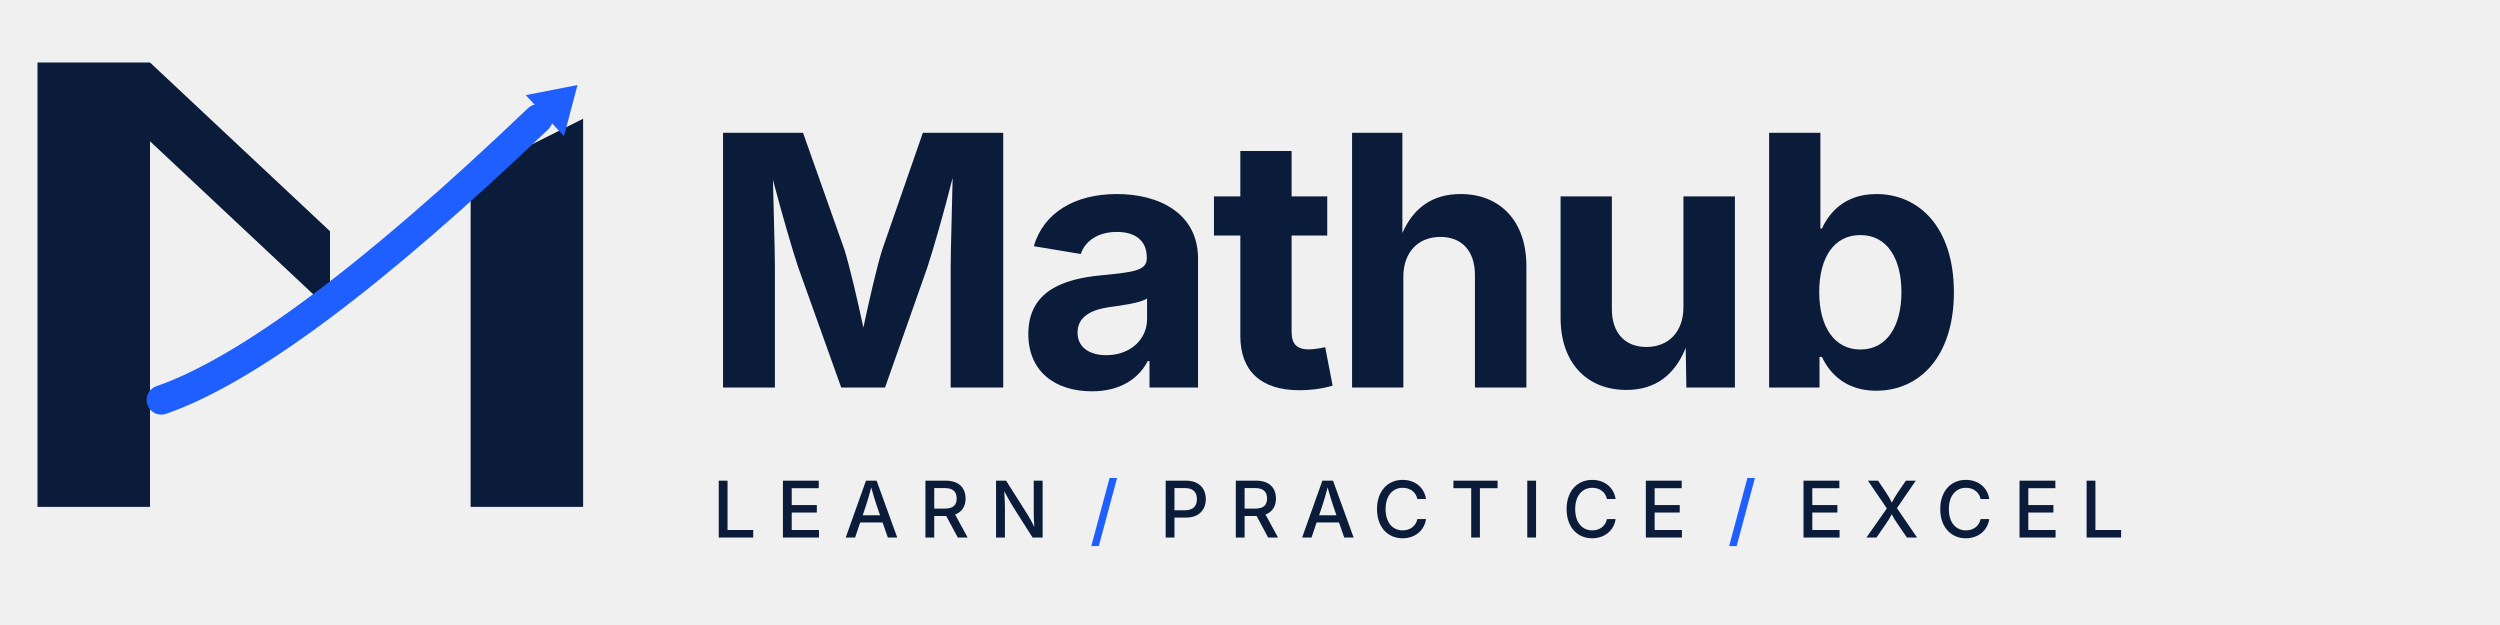
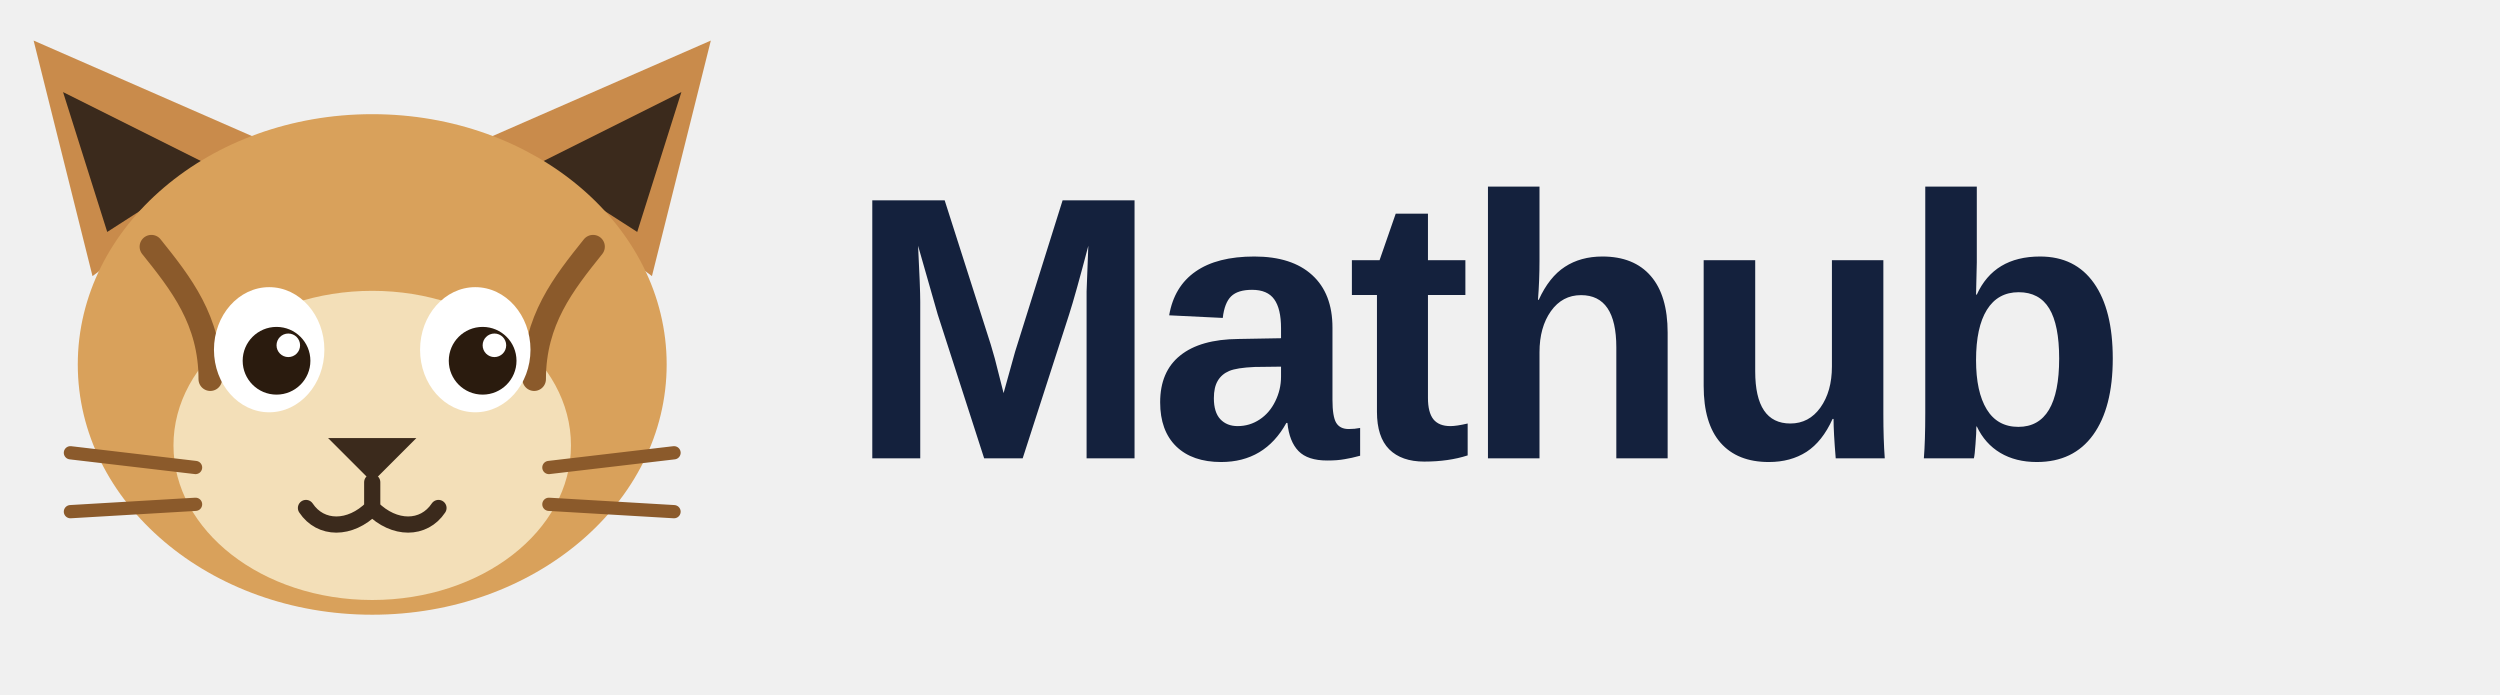
- <svg xmlns="http://www.w3.org/2000/svg" viewBox="0 0 400 100" width="400" height="100">
-   <g transform="translate(6 10) scale(0.9)">
-     <path fill="#0B1B3A" d="M0 0H20V79H0Z" />
-     <path fill="#0B1B3A" d="M20 0L52 30V44L20 14Z" />
-     <path fill="#0B1B3A" d="M77 20L97 10V79H77Z" />
-     <path fill="none" stroke="#1F5EFF" stroke-width="5.2" stroke-linecap="round" d="M22 60Q45 52 89 10" />
-     <path fill="#1F5EFF" d="M96 4L93.6 13.1L86.8 5.8Z" />
+ <svg xmlns="http://www.w3.org/2000/svg" viewBox="0 0 360 100" width="360" height="100">
+   <g transform="translate(-10 -9) scale(1.06)">
+     <path d="M22 46L14 14l32 14z" fill="#C98B4B" />
+     <path d="M98 46l8-32-32 14z" fill="#C98B4B" />
+     <path d="M24 40l-6-19 20 10z" fill="#3B2A1C" />
+     <path d="M96 40l6-19-20 10z" fill="#3B2A1C" />
+     <ellipse cx="60" cy="58" rx="40" ry="34" fill="#D9A15B" />
+     <ellipse cx="60" cy="69" rx="27" ry="21" fill="#F3DFB8" />
+     <path d="M30 42c4 5 8 10 8 18M90 42c-4 5-8 10-8 18" stroke="#8B5A2B" stroke-width="3.2" stroke-linecap="round" fill="none" />
+     <path d="M19 70l17 2M19 78l17-1M101 70l-17 2M101 78l-17-1" stroke="#8B5A2B" stroke-width="1.8" stroke-linecap="round" />
+     <ellipse cx="46" cy="56" rx="7.5" ry="8.5" fill="#fff" />
+     <ellipse cx="74" cy="56" rx="7.5" ry="8.5" fill="#fff" />
+     <circle cx="47" cy="57.5" r="4.6" fill="#2A1B0E" />
+     <circle cx="75" cy="57.5" r="4.6" fill="#2A1B0E" />
+     <circle cx="48.6" cy="55.4" r="1.6" fill="#fff" />
+     <circle cx="76.6" cy="55.4" r="1.6" fill="#fff" />
+     <path d="M54 68h12l-6 6z" fill="#3B2A1C" />
+     <path d="M60 74v3.5M60 77.5c-3 3-7 3-9 0M60 77.5c3 3 7 3 9 0" stroke="#3B2A1C" stroke-width="2.2" stroke-linecap="round" fill="none" />
  </g>
-   <text x="112" y="62" font-family="Poppins, Inter, system-ui, sans-serif" font-size="56" font-weight="700" fill="#0B1B3A" letter-spacing="-1.5">Mathub</text>
-   <text x="114" y="86" font-family="Poppins, Inter, system-ui, sans-serif" font-size="12.5" font-weight="500" fill="#0B1B3A" letter-spacing="3.2">LEARN <tspan fill="#1F5EFF">/</tspan> PRACTICE <tspan fill="#1F5EFF">/</tspan> EXCEL</text>
+   <text x="122" y="66" font-family="Gabarito, Figtree, Helvetica Neue, Arial, sans-serif" font-size="54" font-weight="800" fill="#14213D" letter-spacing="-1.5">Mathub</text>
</svg>
